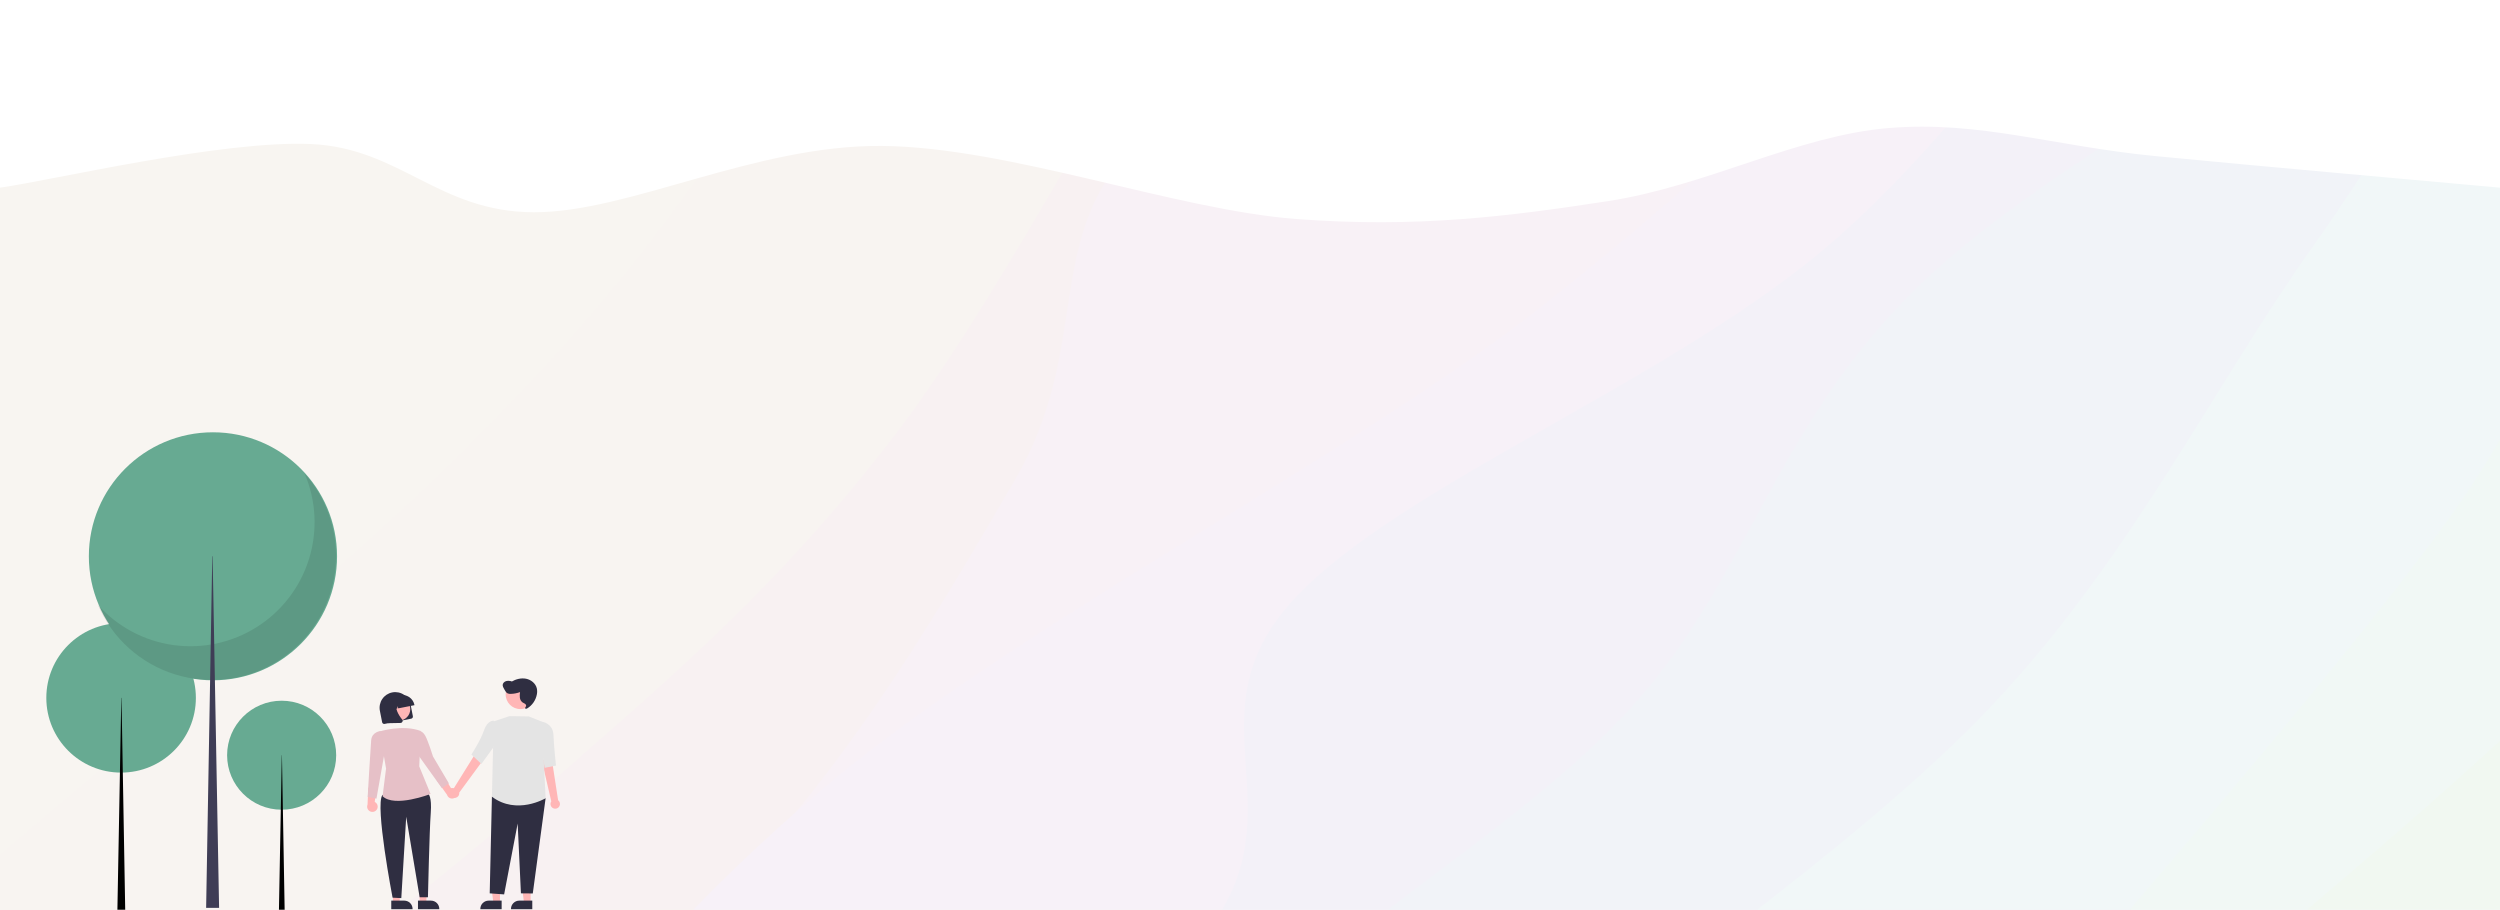
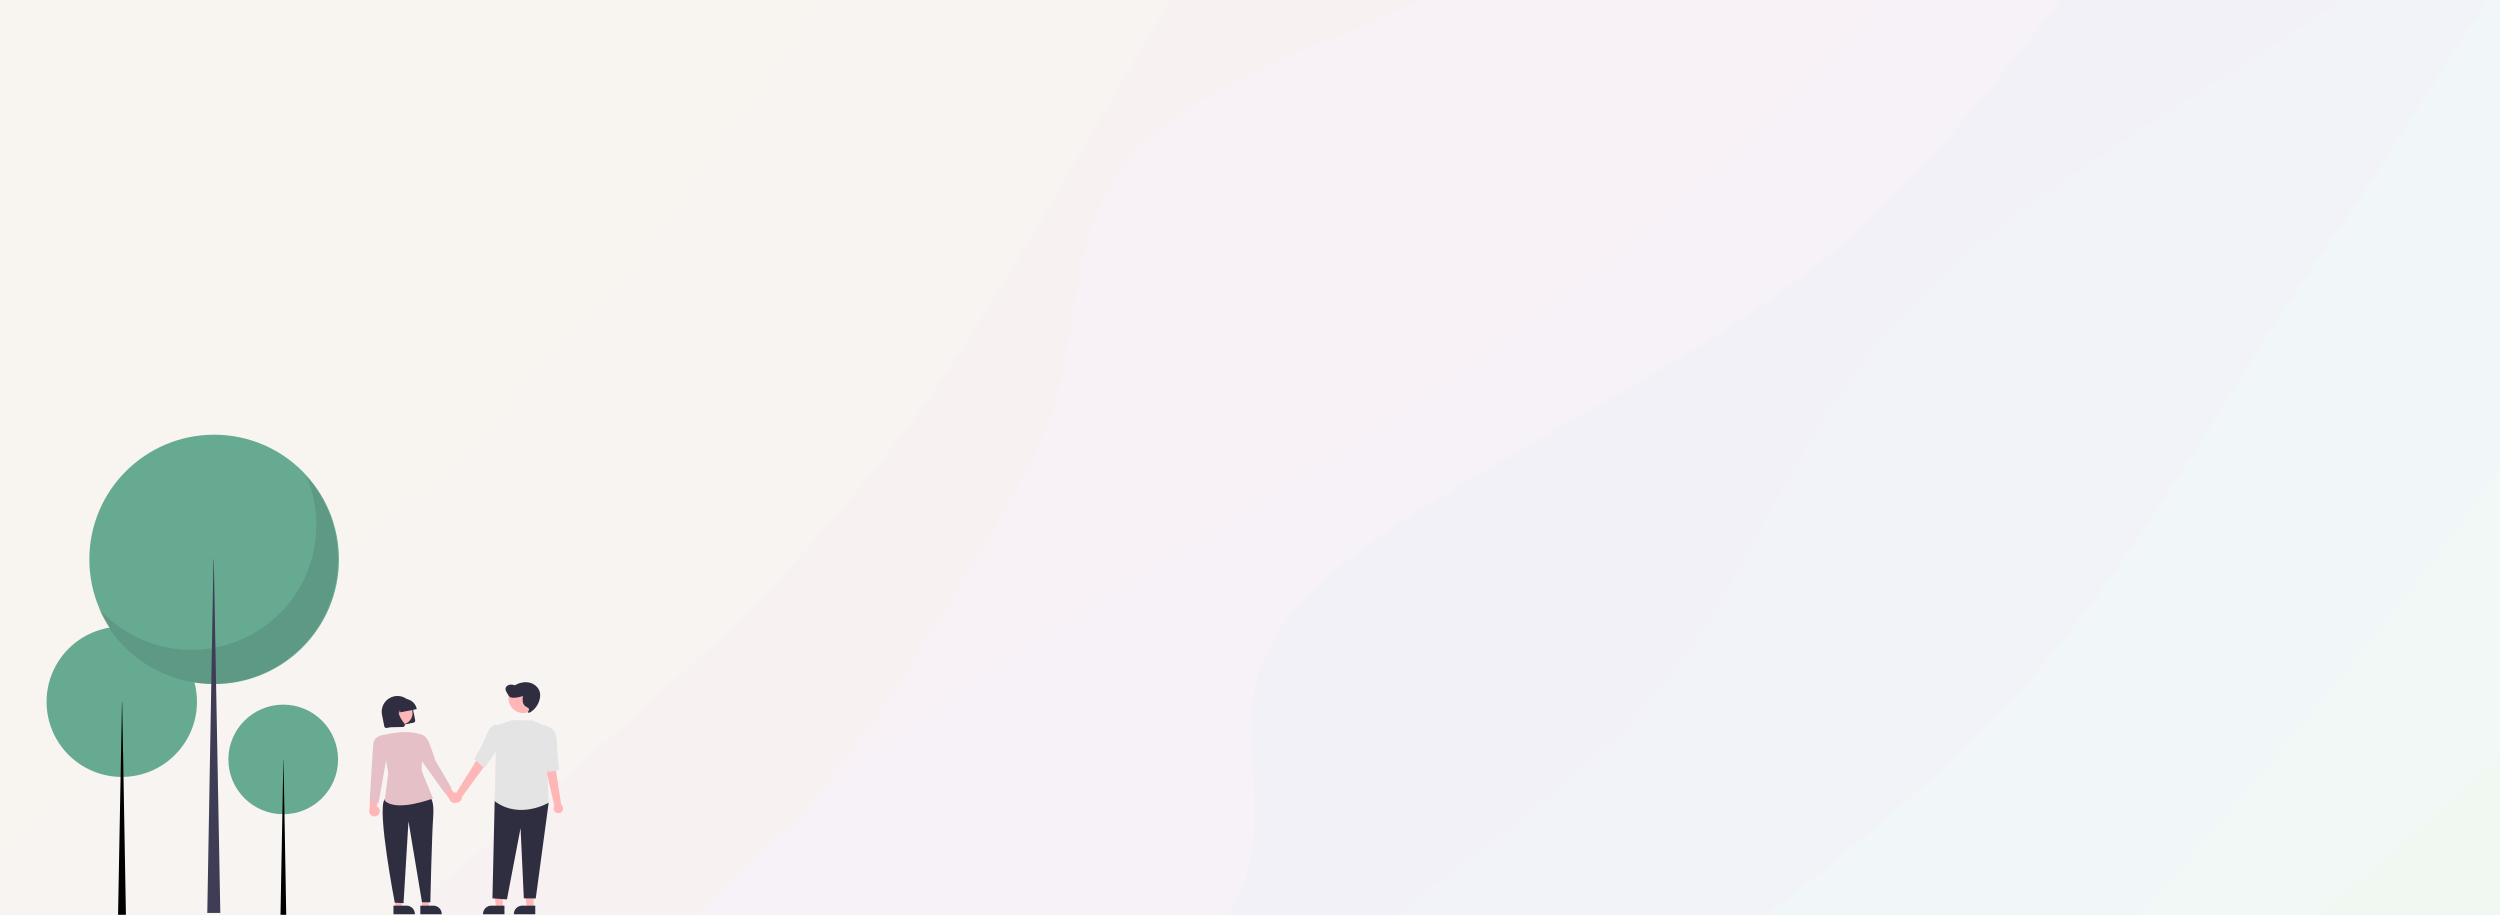
- <svg xmlns="http://www.w3.org/2000/svg" width="1440" height="524" viewBox="0 0 1440 524" fill="none">
-   <g clip-path="url(#clip0_1393_6627)">
+ <svg xmlns="http://www.w3.org/2000/svg" width="1432" height="524" viewBox="0 0 1432 524" fill="none">
+   <g clip-path="url(#clip0_1393_6122)">
    <path d="M1440 0H0V524H1440V0Z" fill="#F8F5F1" />
-     <path d="M1228.55 -801.615C1186.22 -763.021 1068.49 -655.317 974.595 -570.052C880.702 -484.786 751.962 -390.01 665.189 -290.02C578.415 -190.031 520.97 -62.352 453.956 29.884C386.941 122.12 361.075 166.278 263.1 263.394C165.126 360.51 -36.862 515.542 -133.892 612.578C-230.921 709.615 -288.213 806.773 -319.077 845.612L971.651 1303.41L2519.27 -343.818L1228.55 -801.615Z" fill="url(#paint0_linear_1393_6627)" />
-     <path d="M1353.99 -749.815C1327.32 -706.13 1265.85 -564.138 1193.95 -487.704C1122.05 -411.271 1000.6 -358.552 922.602 -291.215C844.603 -223.877 794.286 -174.588 725.96 -83.68C657.633 7.227 583.942 162.364 512.646 254.232C441.349 346.101 380.497 394.953 298.179 467.529C215.86 540.106 98.935 619.403 18.735 689.692C-61.464 759.982 -149.394 856.004 -183.02 889.267L982.262 1303.41L2519.27 -335.672L1353.99 -749.815Z" fill="url(#paint1_linear_1393_6627)" />
-     <path d="M1472.97 -705.188C1440.33 -675.558 1335.73 -605.758 1277.13 -527.411C1218.53 -449.063 1184.97 -315.934 1121.37 -235.102C1057.77 -154.27 973.68 -95.741 895.525 -42.418C817.371 10.904 704.309 31.614 652.446 84.833C600.582 138.051 629.04 200.601 584.343 276.891C539.647 353.181 473.016 471.055 384.269 542.574C295.521 614.092 125.984 641.216 51.86 705.999C-22.264 770.782 -41.752 893.726 -60.475 931.271L985.827 1303.41L2519.27 -333.05L1472.97 -705.188Z" fill="url(#paint2_linear_1393_6627)" />
-     <path d="M1594.69 -656.224C1555.19 -618.689 1433.33 -527.737 1357.68 -431.017C1282.03 -334.297 1218.55 -176.741 1140.8 -75.904C1063.05 24.932 1001.18 86.583 891.183 174.003C781.186 261.424 589.103 358.531 480.823 448.621C372.542 538.71 309.94 626.995 241.502 714.54C173.063 802.085 98.743 930.665 70.191 973.89L994.772 1303.41L2519.27 -326.705L1594.69 -656.224Z" fill="url(#paint3_linear_1393_6627)" />
-     <path d="M1715.6 -607.158C1683.13 -565.123 1590.89 -432.395 1520.77 -354.945C1450.65 -277.496 1371.87 -224.379 1294.86 -142.461C1217.86 -60.543 1150.49 55.139 1058.76 136.563C967.029 217.987 805.09 279.32 744.474 346.081C683.858 412.841 749.623 466.051 695.063 537.127C640.502 608.204 499.441 692.684 417.109 772.539C334.776 852.393 237.076 975.635 201.07 1016.25L1004.75 1303.41L2519.27 -320.003L1715.6 -607.158Z" fill="url(#paint4_linear_1393_6627)" />
-     <path d="M1835.87 -557.457C1805.45 -527.016 1718.33 -454.085 1653.38 -374.81C1588.43 -295.535 1537.44 -171.622 1446.19 -81.805C1354.94 8.011 1190.2 82.648 1105.86 164.088C1021.53 245.528 1008.31 331.236 940.181 406.834C872.048 482.433 744.028 550.609 697.063 617.679C650.098 684.748 719.019 735.796 658.389 809.252C597.758 882.707 387.463 1016.89 333.278 1058.41L1016.68 1303.41L2519.27 -312.459L1835.87 -557.457Z" fill="url(#paint5_linear_1393_6627)" />
-     <path d="M1953.94 -509.312C1918.5 -460.721 1815.95 -286.43 1741.28 -217.765C1666.61 -149.1 1573.81 -156.862 1505.92 -97.321C1438.03 -37.78 1393.73 55.514 1333.95 139.479C1274.17 223.445 1227.79 321.128 1147.23 406.473C1066.67 491.818 931.943 579.522 850.591 651.55C769.24 723.578 723.838 763.891 659.119 838.642C594.4 913.394 495.084 1056.49 462.277 1100.06L1027.61 1303.41L2519.27 -305.963L1953.94 -509.312Z" fill="url(#paint6_linear_1393_6627)" />
-     <path d="M2070.3 -461.972C2024.72 -429.061 1888.87 -358.37 1796.85 -264.51C1704.83 -170.651 1582.99 6.704 1518.15 101.187C1453.32 195.67 1473.66 211.958 1407.85 302.387C1342.04 392.816 1202.68 551.731 1123.29 643.761C1043.9 735.791 1020.49 771.637 931.515 854.567C842.538 937.497 646.446 1093.55 589.432 1141.34L1038.41 1303.41L2519.27 -299.902L2070.3 -461.972Z" fill="url(#paint7_linear_1393_6627)" />
-     <path d="M2186.8 -410.983C2129.19 -353.627 1952.43 -193.518 1841.14 -66.848C1729.84 59.822 1648.28 211.292 1519.03 349.039C1389.77 486.785 1198.02 620.707 1065.62 759.633C933.214 898.559 781.448 1112.1 724.615 1182.59L1057.09 1303.41L2519.27 -290.168L2186.8 -410.983Z" fill="url(#paint8_linear_1393_6627)" />
-     <path d="M2300.34 -361.751C2245.18 -306.728 2056.04 -140.709 1969.37 -31.611C1882.71 77.487 1867.01 196.135 1780.33 292.834C1693.65 389.533 1552.44 455.653 1449.31 548.584C1346.18 641.515 1260.44 737.97 1161.56 850.422C1062.68 962.875 906.943 1161.15 856.02 1223.3L1074.95 1303.41L2519.27 -281.641L2300.34 -361.751Z" fill="url(#paint9_linear_1393_6627)" />
-     <path d="M2410.66 -316.574C2366.94 -278.703 2201.32 -156.734 2148.33 -89.348C2095.35 -21.962 2150.81 21.06 2092.74 87.741C2034.67 154.422 1856.68 249.044 1799.91 310.737C1743.14 372.431 1818.15 394.496 1752.12 457.903C1686.08 521.31 1469.98 609.958 1403.69 691.179C1337.39 772.401 1399.53 895.327 1354.36 945.232C1309.19 995.137 1195.46 937.569 1132.65 990.61C1069.85 1043.65 1003.38 1218 977.53 1263.48L1086.15 1303.41L2519.27 -276.647L2410.66 -316.574Z" fill="url(#paint10_linear_1393_6627)" />
-     <path d="M179.284 82.971C128.05 80.611 29.881 103.91 0 108.098V-1H1440V60.5V108.098C1406.87 105.061 1299.92 95.602 1241.22 89.878C1182.53 84.154 1140.32 69.427 1087.82 73.754C1035.32 78.082 983.081 107.111 926.209 115.843C869.337 124.575 816.302 131.443 746.591 126.145C676.88 120.848 581.141 84.706 507.943 84.059C434.745 83.412 362.182 122.443 307.405 122.261C252.629 122.08 230.519 85.332 179.284 82.971Z" fill="white" />
-     <g clip-path="url(#clip1_1393_6627)">
+     <path d="M1228.55 -801.616C1186.22 -763.022 1068.49 -655.318 974.595 -570.053C880.702 -484.787 751.962 -390.011 665.189 -290.021C578.415 -190.032 520.97 -62.353 453.956 29.883C386.941 122.119 361.075 166.277 263.1 263.393C165.126 360.509 -36.862 515.541 -133.892 612.578C-230.921 709.614 -288.213 806.772 -319.077 845.611L971.651 1303.41L2519.27 -343.819L1228.55 -801.616Z" fill="url(#paint0_linear_1393_6122)" />
+     <path d="M1353.99 -749.817C1327.32 -706.132 1265.85 -564.14 1193.95 -487.706C1122.05 -411.273 1000.6 -358.554 922.602 -291.217C844.603 -223.879 794.286 -174.59 725.96 -83.683C657.633 7.225 583.942 162.362 512.646 254.23C441.349 346.099 380.497 394.951 298.179 467.527C215.86 540.104 98.935 619.401 18.735 689.69C-61.464 759.98 -149.394 856.002 -183.02 889.265L982.262 1303.41L2519.27 -335.674L1353.99 -749.817Z" fill="url(#paint1_linear_1393_6122)" />
+     <path d="M1472.97 -705.189C1440.33 -675.559 1335.73 -605.759 1277.13 -527.412C1218.53 -449.064 1184.97 -315.935 1121.37 -235.103C1057.77 -154.271 973.679 -95.742 895.524 -42.419C817.37 10.903 704.308 31.613 652.445 84.832C600.581 138.05 629.039 200.6 584.342 276.89C539.646 353.18 473.015 471.055 384.268 542.573C295.52 614.091 125.983 641.215 51.859 705.998C-22.265 770.781 -41.754 893.725 -60.476 931.27L985.827 1303.41L2519.27 -333.051L1472.97 -705.189Z" fill="url(#paint2_linear_1393_6122)" />
+     <path d="M1594.69 -656.225C1555.19 -618.69 1433.33 -527.738 1357.68 -431.018C1282.03 -334.298 1218.55 -176.742 1140.8 -75.905C1063.05 24.931 1001.18 86.582 891.183 174.002C781.186 261.423 589.103 358.53 480.823 448.62C372.542 538.709 309.94 626.994 241.502 714.539C173.063 802.084 98.743 930.664 70.191 973.89L994.772 1303.41L2519.27 -326.706L1594.69 -656.225Z" fill="url(#paint3_linear_1393_6122)" />
+     <path d="M1715.6 -607.159C1683.13 -565.124 1590.89 -432.396 1520.77 -354.946C1450.65 -277.497 1371.87 -224.38 1294.86 -142.462C1217.86 -60.544 1150.49 55.138 1058.76 136.562C967.029 217.986 805.09 279.319 744.474 346.08C683.858 412.84 749.623 466.05 695.063 537.126C640.502 608.203 499.441 692.683 417.109 772.538C334.776 852.392 237.076 975.634 201.07 1016.25L1004.75 1303.41L2519.27 -320.004L1715.6 -607.159Z" fill="url(#paint4_linear_1393_6122)" />
+     <path d="M1835.87 -557.459C1805.45 -527.018 1718.33 -454.087 1653.38 -374.812C1588.43 -295.537 1537.44 -171.624 1446.19 -81.808C1354.94 8.009 1190.2 82.647 1105.86 164.086C1021.53 245.526 1008.31 331.234 940.181 406.832C872.048 482.431 744.028 550.607 697.063 617.677C650.098 684.746 719.019 735.794 658.389 809.25C597.758 882.705 387.463 1016.88 333.278 1058.41L1016.68 1303.41L2519.27 -312.461L1835.87 -557.459Z" fill="url(#paint5_linear_1393_6122)" />
+     <path d="M1953.94 -509.313C1918.5 -460.722 1815.95 -286.431 1741.28 -217.766C1666.61 -149.101 1573.81 -156.863 1505.92 -97.322C1438.03 -37.781 1393.73 55.513 1333.95 139.478C1274.17 223.444 1227.79 321.127 1147.23 406.472C1066.67 491.817 931.943 579.521 850.591 651.549C769.24 723.577 723.838 763.89 659.119 838.641C594.4 913.393 495.084 1056.49 462.277 1100.06L1027.61 1303.41L2519.27 -305.964L1953.94 -509.313Z" fill="url(#paint6_linear_1393_6122)" />
+     <path d="M2070.29 -461.974C2024.72 -429.063 1888.87 -358.372 1796.85 -264.512C1704.82 -170.653 1582.99 6.702 1518.15 101.185C1453.32 195.668 1473.66 211.956 1407.84 302.385C1342.03 392.814 1202.68 551.729 1123.29 643.759C1043.9 735.789 1020.49 771.635 931.514 854.565C842.537 937.495 646.445 1093.54 589.431 1141.34L1038.41 1303.41L2519.27 -299.904L2070.29 -461.974Z" fill="url(#paint7_linear_1393_6122)" />
+     <path d="M2186.8 -410.983C2129.19 -353.627 1952.43 -193.518 1841.14 -66.848C1729.84 59.822 1648.28 211.292 1519.03 349.039C1389.77 486.785 1198.02 620.707 1065.62 759.633C933.214 898.559 781.448 1112.1 724.615 1182.59L1057.09 1303.41L2519.27 -290.168L2186.8 -410.983Z" fill="url(#paint8_linear_1393_6122)" />
+     <path d="M2300.34 -361.752C2245.18 -306.729 2056.04 -140.709 1969.37 -31.612C1882.71 77.486 1867.01 196.134 1780.33 292.833C1693.65 389.532 1552.44 455.652 1449.31 548.583C1346.18 641.514 1260.44 737.969 1161.56 850.421C1062.68 962.874 906.943 1161.15 856.02 1223.3L1074.95 1303.41L2519.27 -281.642L2300.34 -361.752Z" fill="url(#paint9_linear_1393_6122)" />
+     <path d="M2410.66 -316.575C2366.94 -278.704 2201.32 -156.735 2148.33 -89.349C2095.35 -21.963 2150.81 21.059 2092.74 87.74C2034.67 154.421 1856.68 249.043 1799.91 310.736C1743.14 372.43 1818.15 394.495 1752.12 457.902C1686.08 521.309 1469.98 609.957 1403.69 691.178C1337.39 772.4 1399.53 895.326 1354.36 945.231C1309.19 995.136 1195.46 937.568 1132.65 990.609C1069.85 1043.65 1003.38 1218 977.53 1263.48L1086.15 1303.41L2519.27 -276.648L2410.66 -316.575Z" fill="url(#paint10_linear_1393_6122)" />
+     <g clip-path="url(#clip1_1393_6122)">
      <path d="M69.752 445.018C93.54 445.018 112.824 425.75 112.824 401.98C112.824 378.211 93.54 358.942 69.752 358.942C45.964 358.942 26.68 378.211 26.68 401.98C26.68 425.75 45.964 445.018 69.752 445.018Z" fill="#67AA92" />
      <path d="M69.87 401.98H69.989L72.119 524.001H67.622L69.87 401.98Z" fill="black" />
-       <path d="M162.227 466.393C179.577 466.393 193.642 452.339 193.642 435.002C193.642 417.665 179.577 403.611 162.227 403.611C144.877 403.611 130.812 417.665 130.812 435.002C130.812 452.339 144.877 466.393 162.227 466.393Z" fill="#67AA92" />
-       <path d="M162.314 435.002H162.4L163.954 524H160.674L162.314 435.002Z" fill="black" />
+       <path d="M162.227 466.393C179.578 466.393 193.643 452.339 193.643 435.002C193.643 417.665 179.578 403.611 162.227 403.611C144.877 403.611 130.812 417.665 130.812 435.002C130.812 452.339 144.877 466.393 162.227 466.393Z" fill="#67AA92" />
+       <path d="M162.313 435.002H162.4L163.953 524H160.673L162.313 435.002Z" fill="black" />
      <path d="M122.662 391.855C162.141 391.855 194.145 359.876 194.145 320.428C194.145 280.979 162.141 249 122.662 249C83.182 249 51.178 280.979 51.178 320.428C51.178 359.876 83.182 391.855 122.662 391.855Z" fill="#67AA92" />
-       <path opacity="0.1" d="M175.443 272.72C182.111 288.305 183.016 305.751 177.995 321.941C172.975 338.131 162.357 352.01 148.038 361.097C133.719 370.185 116.634 373.889 99.833 371.548C83.033 369.206 67.614 360.972 56.33 348.317C60.403 357.838 66.5 366.361 74.197 373.295C81.894 380.229 91.007 385.408 100.906 388.473C110.805 391.538 121.253 392.416 131.525 391.046C141.797 389.676 151.648 386.091 160.396 380.539C169.144 374.987 176.579 367.601 182.187 358.893C187.795 350.184 191.44 340.362 192.872 330.106C194.303 319.85 193.485 309.406 190.476 299.497C187.467 289.588 182.337 280.451 175.443 272.72Z" fill="black" />
+       <path opacity="0.1" d="M175.443 272.72C182.111 288.305 183.015 305.751 177.995 321.941C172.974 338.131 162.356 352.01 148.038 361.097C133.719 370.185 116.633 373.889 99.833 371.548C83.033 369.206 67.613 360.972 56.33 348.317C60.403 357.838 66.499 366.361 74.196 373.295C81.893 380.229 91.007 385.408 100.906 388.473C110.805 391.538 121.252 392.416 131.524 391.046C141.797 389.676 151.648 386.091 160.396 380.539C169.144 374.987 176.579 367.601 182.186 358.893C187.794 350.184 191.44 340.362 192.871 330.106C194.302 319.85 193.485 309.406 190.476 299.497C187.466 289.588 182.337 280.451 175.443 272.72Z" fill="black" />
      <path d="M122.465 320.428H122.268L118.733 522.937H126.196L122.465 320.428Z" fill="#3F3D56" />
-       <path d="M287.975 520.004H284.168L282.357 505.332H287.976L287.975 520.004Z" fill="#FFB6B6" />
-       <path d="M288.947 523.691L276.672 523.691V523.536C276.672 522.269 277.175 521.055 278.071 520.16C278.967 519.265 280.182 518.762 281.449 518.762H281.45L288.947 518.762L288.947 523.691Z" fill="#2F2E41" />
-       <path d="M305.628 520.004H301.821L300.01 505.332H305.628L305.628 520.004Z" fill="#FFB6B6" />
+       <path d="M287.976 520.004H284.169L282.358 505.332H287.976L287.976 520.004Z" fill="#FFB6B6" />
+       <path d="M288.946 523.691L276.671 523.691V523.536C276.671 522.269 277.175 521.055 278.071 520.16C278.967 519.265 280.182 518.762 281.449 518.762H281.449L288.946 518.762L288.946 523.691Z" fill="#2F2E41" />
+       <path d="M305.628 520.004H301.821L300.01 505.332H305.629L305.628 520.004Z" fill="#FFB6B6" />
      <path d="M306.599 523.691L294.324 523.691V523.536C294.324 522.269 294.828 521.055 295.724 520.16C296.62 519.265 297.835 518.762 299.102 518.762H299.102L306.599 518.762L306.599 523.691Z" fill="#2F2E41" />
-       <path d="M241.727 520.004H245.534L246.24 505.253L241.727 505.332L241.727 520.004Z" fill="#FFB6B6" />
-       <path d="M240.757 518.762L248.254 518.762H248.254C249.521 518.762 250.736 519.265 251.632 520.16C252.528 521.055 253.032 522.269 253.032 523.535V523.691L240.757 523.691L240.757 518.762Z" fill="#2F2E41" />
-       <path d="M226.339 520.004H230.145L230.9 505.253L226.338 505.332L226.339 520.004Z" fill="#FFB6B6" />
+       <path d="M241.727 520.004H245.534L246.241 505.253L241.727 505.332L241.727 520.004Z" fill="#FFB6B6" />
+       <path d="M240.756 518.762L248.253 518.762H248.254C249.521 518.762 250.736 519.265 251.632 520.16C252.528 521.055 253.031 522.269 253.031 523.535V523.691L240.757 523.691L240.756 518.762Z" fill="#2F2E41" />
+       <path d="M226.338 520.004H230.145L230.899 505.253L226.337 505.332L226.338 520.004Z" fill="#FFB6B6" />
      <path d="M225.367 518.762L232.864 518.762H232.864C234.131 518.762 235.347 519.265 236.243 520.16C237.139 521.055 237.642 522.269 237.642 523.535V523.691L225.367 523.691L225.367 518.762Z" fill="#2F2E41" />
-       <path d="M259.295 457.842C259.152 457.474 259.092 457.079 259.118 456.685C259.145 456.291 259.258 455.908 259.449 455.563C259.639 455.217 259.904 454.917 260.223 454.685C260.542 454.453 260.908 454.293 261.296 454.217L274.293 433.339L278.686 437.238L264.529 456.535C264.613 457.194 264.452 457.861 264.077 458.41C263.701 458.958 263.138 459.35 262.492 459.511C261.847 459.672 261.165 459.591 260.576 459.284C259.987 458.976 259.531 458.463 259.295 457.842Z" fill="#FFB6B6" />
-       <path d="M318.697 465.569C318.336 465.41 318.014 465.173 317.754 464.876C317.494 464.579 317.303 464.228 317.193 463.849C317.083 463.47 317.058 463.071 317.119 462.681C317.181 462.291 317.327 461.92 317.547 461.592L311.963 437.646L317.828 437.3L321.473 460.947C321.999 461.354 322.357 461.939 322.48 462.592C322.603 463.245 322.482 463.921 322.14 464.491C321.798 465.06 321.258 465.485 320.623 465.684C319.989 465.882 319.303 465.842 318.697 465.569Z" fill="#FFB6B6" />
-       <path d="M263.421 456.811C263.406 456.371 263.294 455.939 263.094 455.546C262.894 455.153 262.61 454.809 262.262 454.538C261.914 454.266 261.511 454.075 261.081 453.976C260.651 453.877 260.205 453.874 259.773 453.966L254.215 444.801L251.826 449.832L257.471 457.764C257.674 458.478 258.132 459.093 258.758 459.492C259.385 459.891 260.136 460.046 260.869 459.929C261.603 459.811 262.268 459.429 262.738 458.855C263.208 458.28 263.451 457.553 263.421 456.811Z" fill="#FFB6B6" />
+       <path d="M259.294 457.842C259.151 457.474 259.091 457.079 259.118 456.685C259.145 456.291 259.257 455.908 259.448 455.563C259.639 455.217 259.903 454.917 260.222 454.685C260.542 454.453 260.908 454.293 261.296 454.217L274.293 433.339L278.685 437.238L264.528 456.535C264.612 457.194 264.451 457.861 264.076 458.41C263.701 458.958 263.137 459.35 262.492 459.511C261.847 459.672 261.165 459.591 260.576 459.284C259.986 458.976 259.53 458.463 259.294 457.842Z" fill="#FFB6B6" />
+       <path d="M318.696 465.569C318.335 465.41 318.013 465.173 317.753 464.876C317.493 464.579 317.302 464.228 317.192 463.849C317.083 463.47 317.058 463.071 317.119 462.681C317.18 462.291 317.326 461.92 317.547 461.592L311.962 437.646L317.828 437.3L321.473 460.947C321.999 461.354 322.357 461.939 322.48 462.592C322.603 463.245 322.481 463.921 322.139 464.491C321.797 465.06 321.258 465.485 320.623 465.684C319.988 465.882 319.303 465.842 318.696 465.569Z" fill="#FFB6B6" />
+       <path d="M263.421 456.811C263.406 456.371 263.294 455.939 263.094 455.546C262.893 455.153 262.609 454.809 262.262 454.538C261.914 454.266 261.511 454.075 261.081 453.976C260.651 453.877 260.204 453.874 259.773 453.966L254.215 444.801L251.826 449.832L257.47 457.764C257.673 458.478 258.131 459.093 258.758 459.492C259.384 459.891 260.135 460.046 260.869 459.929C261.602 459.811 262.267 459.429 262.738 458.855C263.208 458.28 263.451 457.553 263.421 456.811Z" fill="#FFB6B6" />
      <path d="M216.975 466.398C217.234 466.042 217.412 465.633 217.496 465.2C217.58 464.767 217.568 464.321 217.461 463.893C217.354 463.466 217.155 463.067 216.876 462.725C216.598 462.382 216.248 462.105 215.851 461.913L217.113 451.271L212.132 453.768L211.698 463.491C211.418 464.179 211.401 464.945 211.649 465.645C211.897 466.345 212.394 466.929 213.044 467.287C213.695 467.646 214.454 467.753 215.179 467.589C215.903 467.425 216.542 467.002 216.975 466.398Z" fill="#FFB6B6" />
-       <path d="M284.958 455.617L283.344 458.894L282.072 514.571L290.378 515.179L298.173 474.345L300.053 514.571L306.884 514.637L314.273 459.776L284.958 455.617Z" fill="#2F2E41" />
-       <path d="M243.96 455.617L246.656 457.213C246.656 457.213 248.846 458.606 248.11 468.297C247.373 477.988 246.493 516.813 246.493 516.813H241.714L233.975 470.434L231.152 517.316L226.122 517.064C226.122 517.064 215.845 463.689 220.292 457.897L243.96 455.617Z" fill="#2F2E41" />
-       <path d="M284.368 415.521L293.441 412.495L304.582 412.658L312.163 415.682L314.273 459.777C314.273 459.777 297.686 469.705 283.344 458.895L284.368 415.521Z" fill="#E4E4E4" />
-       <path d="M284.367 415.132C284.367 415.132 280.787 414.713 278.792 420.65C276.797 426.587 271.521 434.618 271.521 434.618L277.292 440.026L288.835 424.029L284.367 415.132Z" fill="#E4E4E4" />
+       <path d="M284.958 455.617L283.343 458.894L282.072 514.571L290.378 515.179L298.173 474.345L300.052 514.571L306.883 514.637L314.272 459.776L284.958 455.617Z" fill="#2F2E41" />
+       <path d="M243.96 455.617L246.655 457.213C246.655 457.213 248.846 458.606 248.109 468.297C247.373 477.988 246.492 516.813 246.492 516.813H241.714L233.975 470.434L231.151 517.316L226.121 517.064C226.121 517.064 215.845 463.689 220.291 457.897L243.96 455.617Z" fill="#2F2E41" />
+       <path d="M284.367 415.521L293.441 412.495L304.582 412.658L312.162 415.682L314.272 459.777C314.272 459.777 297.686 469.705 283.343 458.895L284.367 415.521Z" fill="#E4E4E4" />
+       <path d="M284.367 415.132C284.367 415.132 280.788 414.713 278.793 420.65C276.797 426.587 271.521 434.618 271.521 434.618L277.292 440.026L288.836 424.029L284.367 415.132Z" fill="#E4E4E4" />
      <path d="M309.347 416.515L312.162 415.682C312.162 415.682 318.54 416.531 318.794 423.386C319.049 430.242 320.254 440.971 320.254 440.971L313.75 442.266L309.347 416.515Z" fill="#E4E4E4" />
      <path d="M218.664 421.323C218.664 421.323 231.774 417.112 242.351 421.038L241.485 441.424L248.009 457.327C248.009 457.327 227.267 465.366 220.355 458.61L222.371 442.681L218.664 421.323Z" fill="#E6C0C7" />
-       <path d="M238.826 423.432L241.573 421.038C241.573 421.038 243.406 421.016 244.983 423.833C246.56 426.651 249.417 435.744 249.417 435.744L258.564 451.225L254.54 453.989L240.033 433.717L238.826 423.432Z" fill="#E6C0C7" />
+       <path d="M238.827 423.432L241.574 421.038C241.574 421.038 243.406 421.016 244.983 423.833C246.56 426.651 249.417 435.744 249.417 435.744L258.564 451.225L254.54 453.989L240.033 433.717L238.827 423.432Z" fill="#E6C0C7" />
      <path d="M219.151 422.328L219.338 421.051C219.338 421.051 214.23 421.428 213.798 426.346C213.366 431.264 211.786 459.015 211.786 459.015L216.839 460.02L221.865 431.538L219.151 422.328Z" fill="#E6C0C7" />
      <path d="M299.737 408.433C304.419 408.433 308.215 404.64 308.215 399.962C308.215 395.284 304.419 391.491 299.737 391.491C295.055 391.491 291.26 395.284 291.26 399.962C291.26 404.64 295.055 408.433 299.737 408.433Z" fill="#FFB6B6" />
-       <path d="M236.859 413.955L221.534 416.97C221.219 417.032 220.892 416.966 220.625 416.787C220.359 416.609 220.174 416.331 220.111 416.016L218.811 409.416C218.582 408.255 218.584 407.059 218.817 405.899C219.051 404.738 219.511 403.635 220.171 402.652C221.504 400.667 223.571 399.292 225.919 398.83C228.266 398.368 230.701 398.857 232.688 400.189C234.675 401.521 236.051 403.587 236.513 405.933L237.814 412.533C237.876 412.848 237.81 413.175 237.631 413.441C237.452 413.708 237.174 413.893 236.859 413.955Z" fill="#2F2E41" />
+       <path d="M236.859 413.955L221.534 416.97C221.219 417.032 220.892 416.966 220.625 416.787C220.358 416.609 220.173 416.331 220.111 416.016L218.81 409.416C218.581 408.255 218.584 407.059 218.817 405.899C219.05 404.738 219.51 403.635 220.17 402.652C221.503 400.667 223.571 399.292 225.918 398.83C228.266 398.368 230.701 398.857 232.688 400.189C234.675 401.521 236.05 403.587 236.513 405.933L237.813 412.533C237.875 412.848 237.809 413.175 237.63 413.441C237.451 413.708 237.174 413.893 236.859 413.955Z" fill="#2F2E41" />
      <path d="M229.707 415.075C233.36 415.075 236.321 412.116 236.321 408.466C236.321 404.816 233.36 401.857 229.707 401.857C226.054 401.857 223.093 404.816 223.093 408.466C223.093 412.116 226.054 415.075 229.707 415.075Z" fill="#FFB6B6" />
      <path d="M238.737 406.18L229.366 408.024L229.005 406.699L228.79 408.138L227.347 408.422L226.631 405.795L226.204 408.646L223.412 409.196L223.386 409.064C223.023 407.208 223.41 405.285 224.465 403.715C225.519 402.145 227.153 401.057 229.009 400.69L230.33 400.43C232.187 400.067 234.112 400.454 235.683 401.508C237.254 402.561 238.343 404.194 238.711 406.048L238.737 406.18Z" fill="#2F2E41" />
-       <path d="M230.937 416.399C230.866 416.413 230.795 416.421 230.723 416.422L223.623 416.563L221.39 405.231L228.943 403.745L228.799 404C226.795 407.544 229.724 412.074 231.648 414.46C231.79 414.634 231.879 414.845 231.906 415.068C231.933 415.291 231.896 415.518 231.8 415.721C231.72 415.894 231.6 416.046 231.45 416.164C231.3 416.282 231.124 416.363 230.937 416.399Z" fill="#2F2E41" />
+       <path d="M230.937 416.399C230.867 416.413 230.795 416.421 230.723 416.422L223.623 416.563L221.39 405.231L228.944 403.745L228.799 404C226.795 407.544 229.724 412.074 231.649 414.46C231.79 414.634 231.879 414.845 231.906 415.068C231.933 415.291 231.896 415.518 231.8 415.721C231.72 415.894 231.601 416.046 231.451 416.164C231.301 416.282 231.125 416.363 230.937 416.399Z" fill="#2F2E41" />
      <path d="M291.488 392.326C292.524 392.007 293.644 392.165 294.702 392.401L294.601 392.658C297.127 391.195 300.134 390.386 303 390.946C305.866 391.507 308.507 393.617 309.2 396.451C309.452 397.584 309.468 398.756 309.246 399.895C308.943 401.568 308.29 403.159 307.33 404.562C306.37 405.966 305.124 407.152 303.674 408.041C303.311 408.261 302.751 408.418 302.537 408.052C302.293 407.636 302.843 407.214 303.007 406.761C303.186 406.265 302.86 405.715 302.436 405.402C302.012 405.088 301.494 404.925 301.051 404.64C300.608 404.32 300.237 403.912 299.961 403.441C299.685 402.97 299.51 402.447 299.447 401.905C299.328 400.822 299.361 399.727 299.546 398.653C297.843 399.276 296.05 399.62 294.236 399.673C293.594 399.732 292.948 399.63 292.355 399.376C291.594 398.988 291.135 398.201 290.718 397.456C290.543 397.144 290.369 396.832 290.194 396.52C289.817 395.961 289.589 395.316 289.53 394.645C289.531 393.562 290.452 392.645 291.488 392.326Z" fill="#2F2E41" />
    </g>
  </g>
  <defs>
-     <linearGradient id="paint0_linear_1393_6627" x1="1301.21" y1="-775.841" x2="256.36" y2="1166.62" gradientUnits="userSpaceOnUse">
+     <linearGradient id="paint0_linear_1393_6122" x1="1301.21" y1="-775.842" x2="256.36" y2="1166.62" gradientUnits="userSpaceOnUse">
      <stop stop-color="#F8F4F1" />
    </linearGradient>
-     <linearGradient id="paint1_linear_1393_6627" x1="1460.81" y1="-711.853" x2="369.298" y2="1205.93" gradientUnits="userSpaceOnUse">
+     <linearGradient id="paint1_linear_1393_6122" x1="1460.81" y1="-711.855" x2="369.298" y2="1205.93" gradientUnits="userSpaceOnUse">
      <stop stop-color="#F8F1F1" />
      <stop offset="0.091" stop-color="#F8F1F2" />
    </linearGradient>
-     <linearGradient id="paint2_linear_1393_6627" x1="1510.07" y1="-691.992" x2="401.15" y2="1216.42" gradientUnits="userSpaceOnUse">
+     <linearGradient id="paint2_linear_1393_6122" x1="1510.07" y1="-691.993" x2="401.149" y2="1216.42" gradientUnits="userSpaceOnUse">
      <stop stop-color="#F8F1F5" />
      <stop offset="0.182" stop-color="#F8F1F6" />
    </linearGradient>
-     <linearGradient id="paint3_linear_1393_6627" x1="1625.15" y1="-645.367" x2="468.192" y2="1236.39" gradientUnits="userSpaceOnUse">
+     <linearGradient id="paint3_linear_1393_6122" x1="1625.15" y1="-645.368" x2="468.192" y2="1236.39" gradientUnits="userSpaceOnUse">
      <stop stop-color="#F8F1F8" />
      <stop offset="0.273" stop-color="#F7F1F8" />
    </linearGradient>
-     <linearGradient id="paint4_linear_1393_6627" x1="1740.72" y1="-598.18" x2="521.875" y2="1246.81" gradientUnits="userSpaceOnUse">
+     <linearGradient id="paint4_linear_1393_6122" x1="1740.72" y1="-598.181" x2="521.875" y2="1246.8" gradientUnits="userSpaceOnUse">
      <stop stop-color="#F4F1F8" />
      <stop offset="0.364" stop-color="#F3F1F8" />
    </linearGradient>
-     <linearGradient id="paint5_linear_1393_6627" x1="1863.84" y1="-547.43" x2="557.457" y2="1239.07" gradientUnits="userSpaceOnUse">
+     <linearGradient id="paint5_linear_1393_6122" x1="1863.84" y1="-547.432" x2="557.457" y2="1239.06" gradientUnits="userSpaceOnUse">
      <stop stop-color="#F1F2F8" />
      <stop offset="0.455" stop-color="#F1F3F8" />
    </linearGradient>
-     <linearGradient id="paint6_linear_1393_6627" x1="1964.23" y1="-505.61" x2="562.946" y2="1206.05" gradientUnits="userSpaceOnUse">
+     <linearGradient id="paint6_linear_1393_6122" x1="1964.23" y1="-505.611" x2="562.946" y2="1206.05" gradientUnits="userSpaceOnUse">
      <stop stop-color="#F1F6F8" />
      <stop offset="0.545" stop-color="#F1F7F8" />
    </linearGradient>
-     <linearGradient id="paint7_linear_1393_6627" x1="2053.41" y1="-468.065" x2="544.09" y2="1138.45" gradientUnits="userSpaceOnUse">
+     <linearGradient id="paint7_linear_1393_6122" x1="2053.41" y1="-468.067" x2="544.089" y2="1138.45" gradientUnits="userSpaceOnUse">
      <stop stop-color="#F1F8F6" />
      <stop offset="0.636" stop-color="#F1F8F5" />
    </linearGradient>
-     <linearGradient id="paint8_linear_1393_6627" x1="2188.01" y1="-410.544" x2="474.577" y2="886.344" gradientUnits="userSpaceOnUse">
+     <linearGradient id="paint8_linear_1393_6122" x1="2188.01" y1="-410.544" x2="474.577" y2="886.344" gradientUnits="userSpaceOnUse">
      <stop stop-color="#F1F8F2" />
      <stop offset="0.727" stop-color="#F1F8F1" />
    </linearGradient>
-     <linearGradient id="paint9_linear_1393_6627" x1="2297.49" y1="-362.793" x2="486.733" y2="379.864" gradientUnits="userSpaceOnUse">
+     <linearGradient id="paint9_linear_1393_6122" x1="2297.49" y1="-362.794" x2="486.733" y2="379.863" gradientUnits="userSpaceOnUse">
      <stop stop-color="#F3F8F1" />
      <stop offset="0.818" stop-color="#F4F8F1" />
    </linearGradient>
-     <linearGradient id="paint10_linear_1393_6627" x1="2358.1" y1="-335.895" x2="697.996" y2="-70.584" gradientUnits="userSpaceOnUse">
+     <linearGradient id="paint10_linear_1393_6122" x1="2358.1" y1="-335.896" x2="697.996" y2="-70.585" gradientUnits="userSpaceOnUse">
      <stop stop-color="#F7F8F1" />
      <stop offset="0.909" stop-color="#F8F8F1" />
    </linearGradient>
-     <clipPath id="clip0_1393_6627">
+     <clipPath id="clip0_1393_6122">
      <rect width="1440" height="524" fill="white" />
    </clipPath>
-     <clipPath id="clip1_1393_6627">
+     <clipPath id="clip1_1393_6122">
      <rect width="319" height="275" fill="white" transform="translate(25 249)" />
    </clipPath>
  </defs>
</svg>
